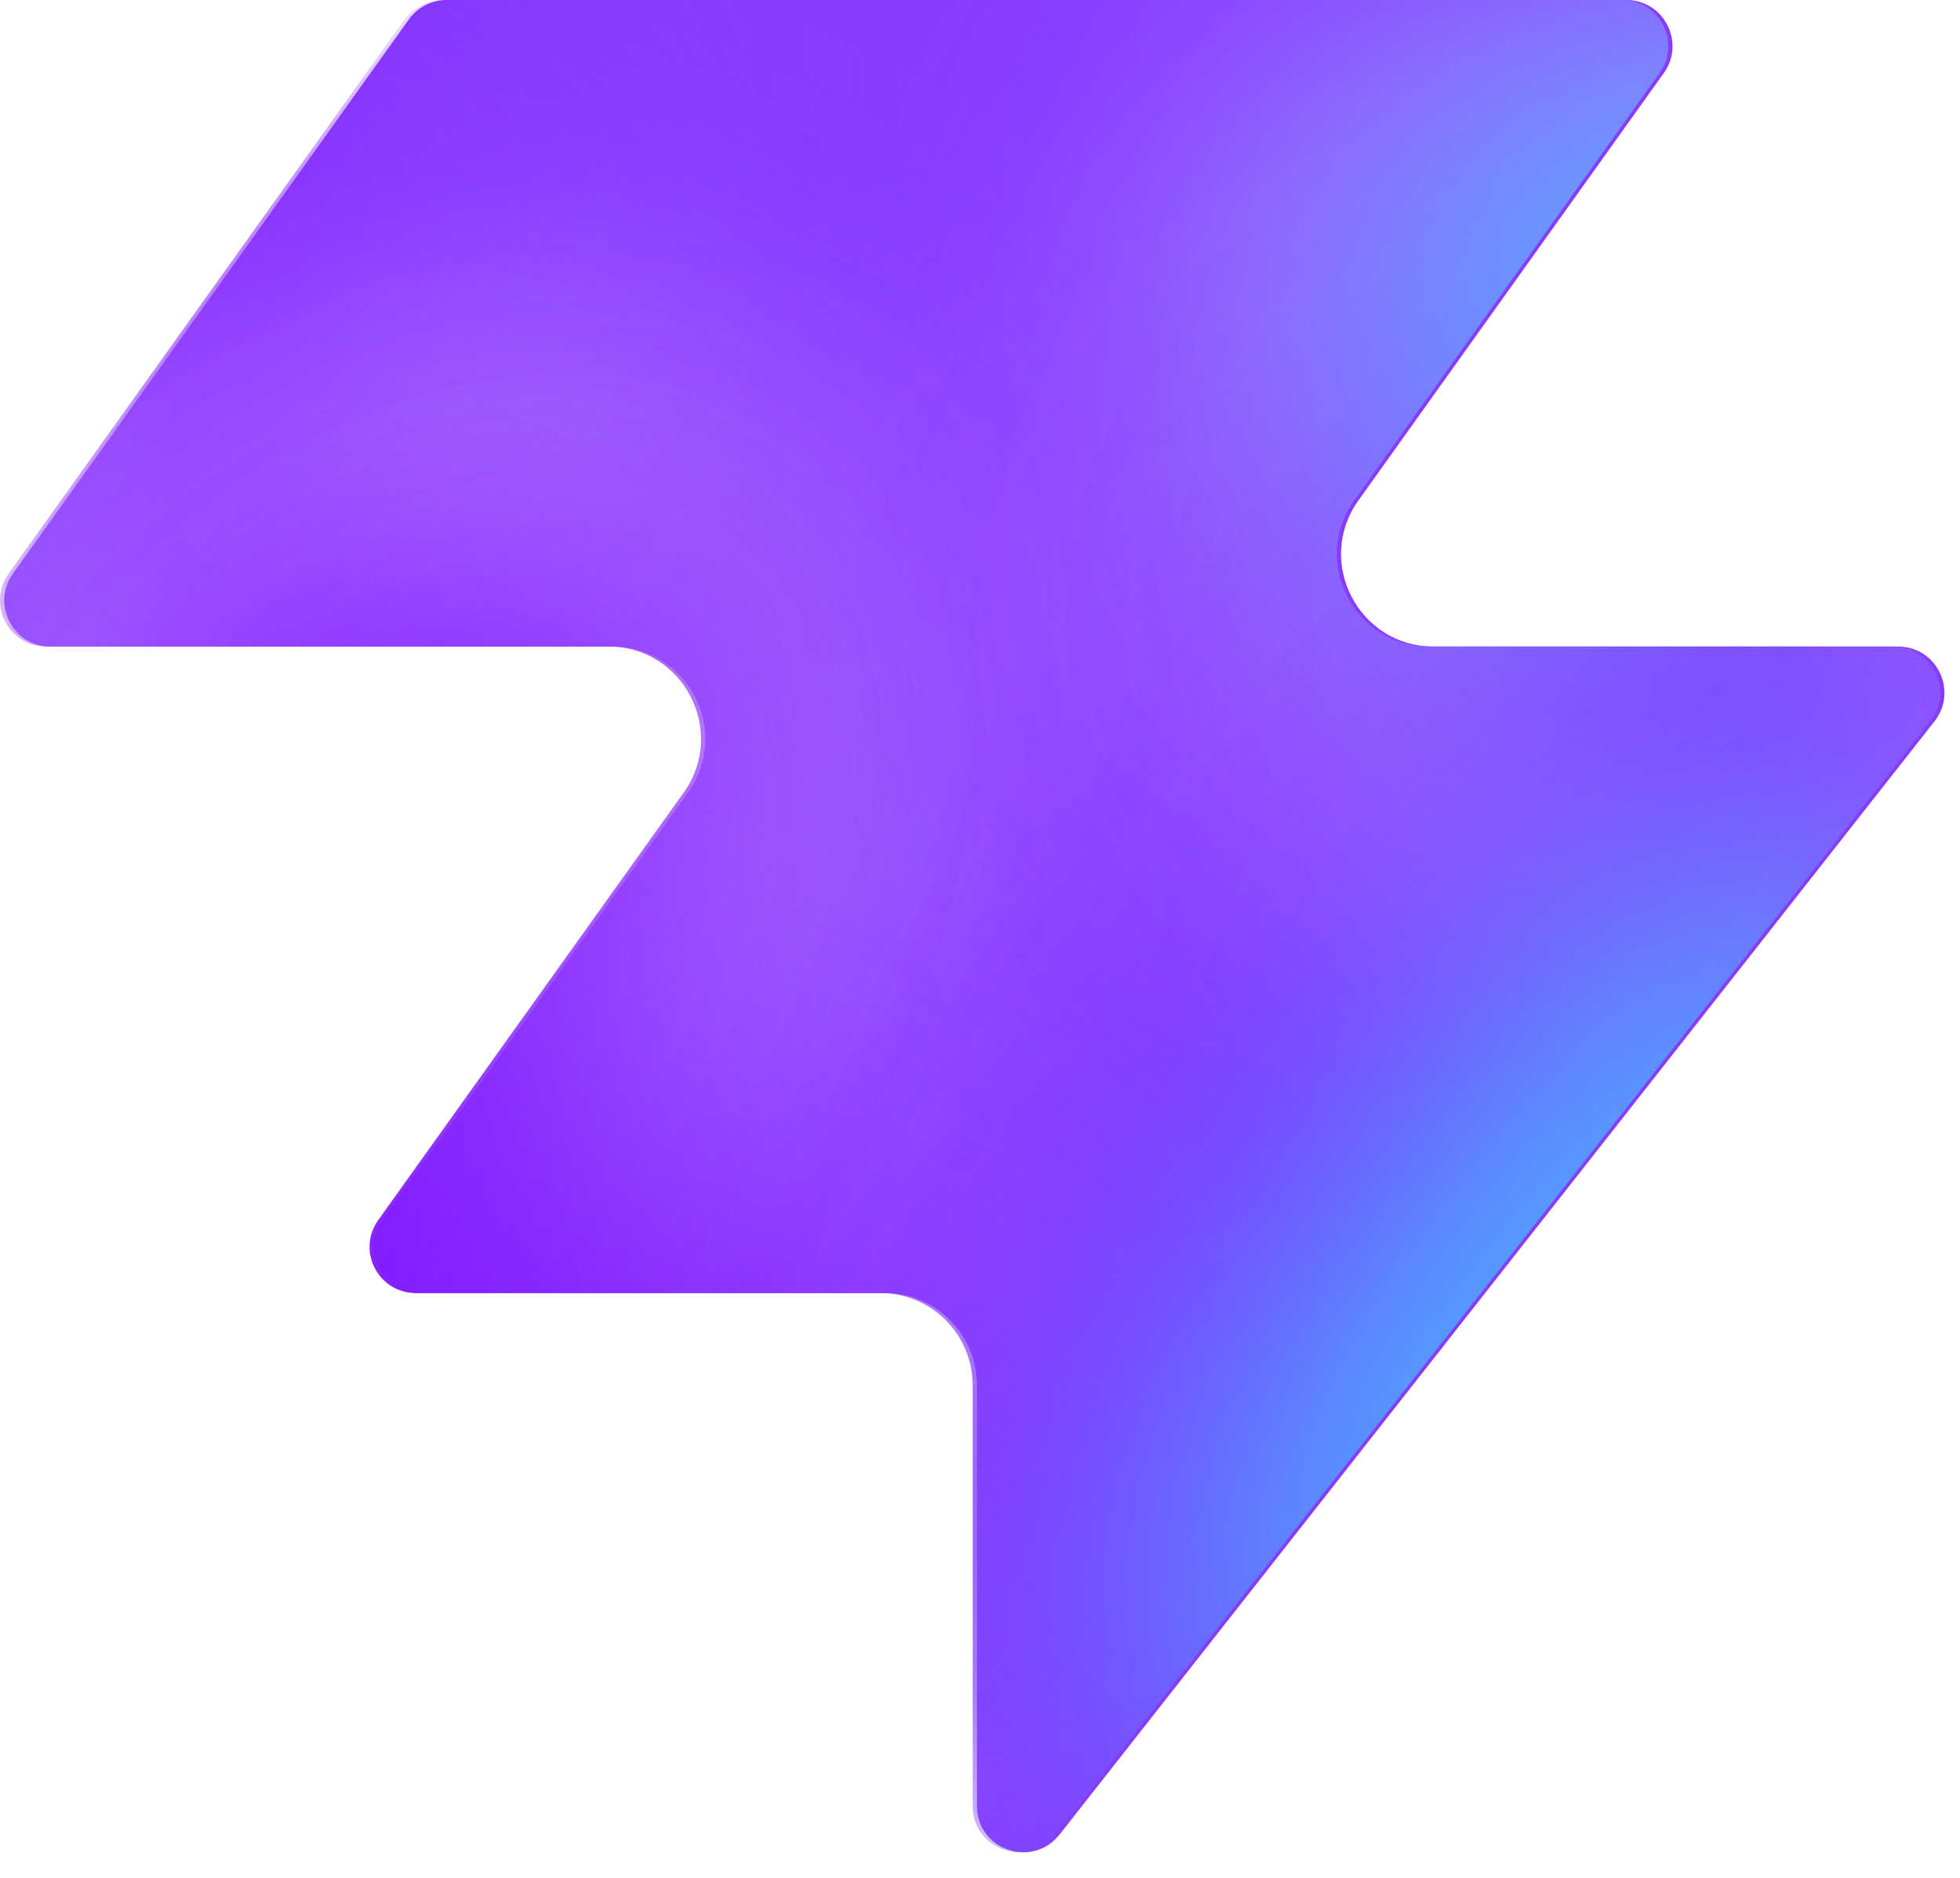
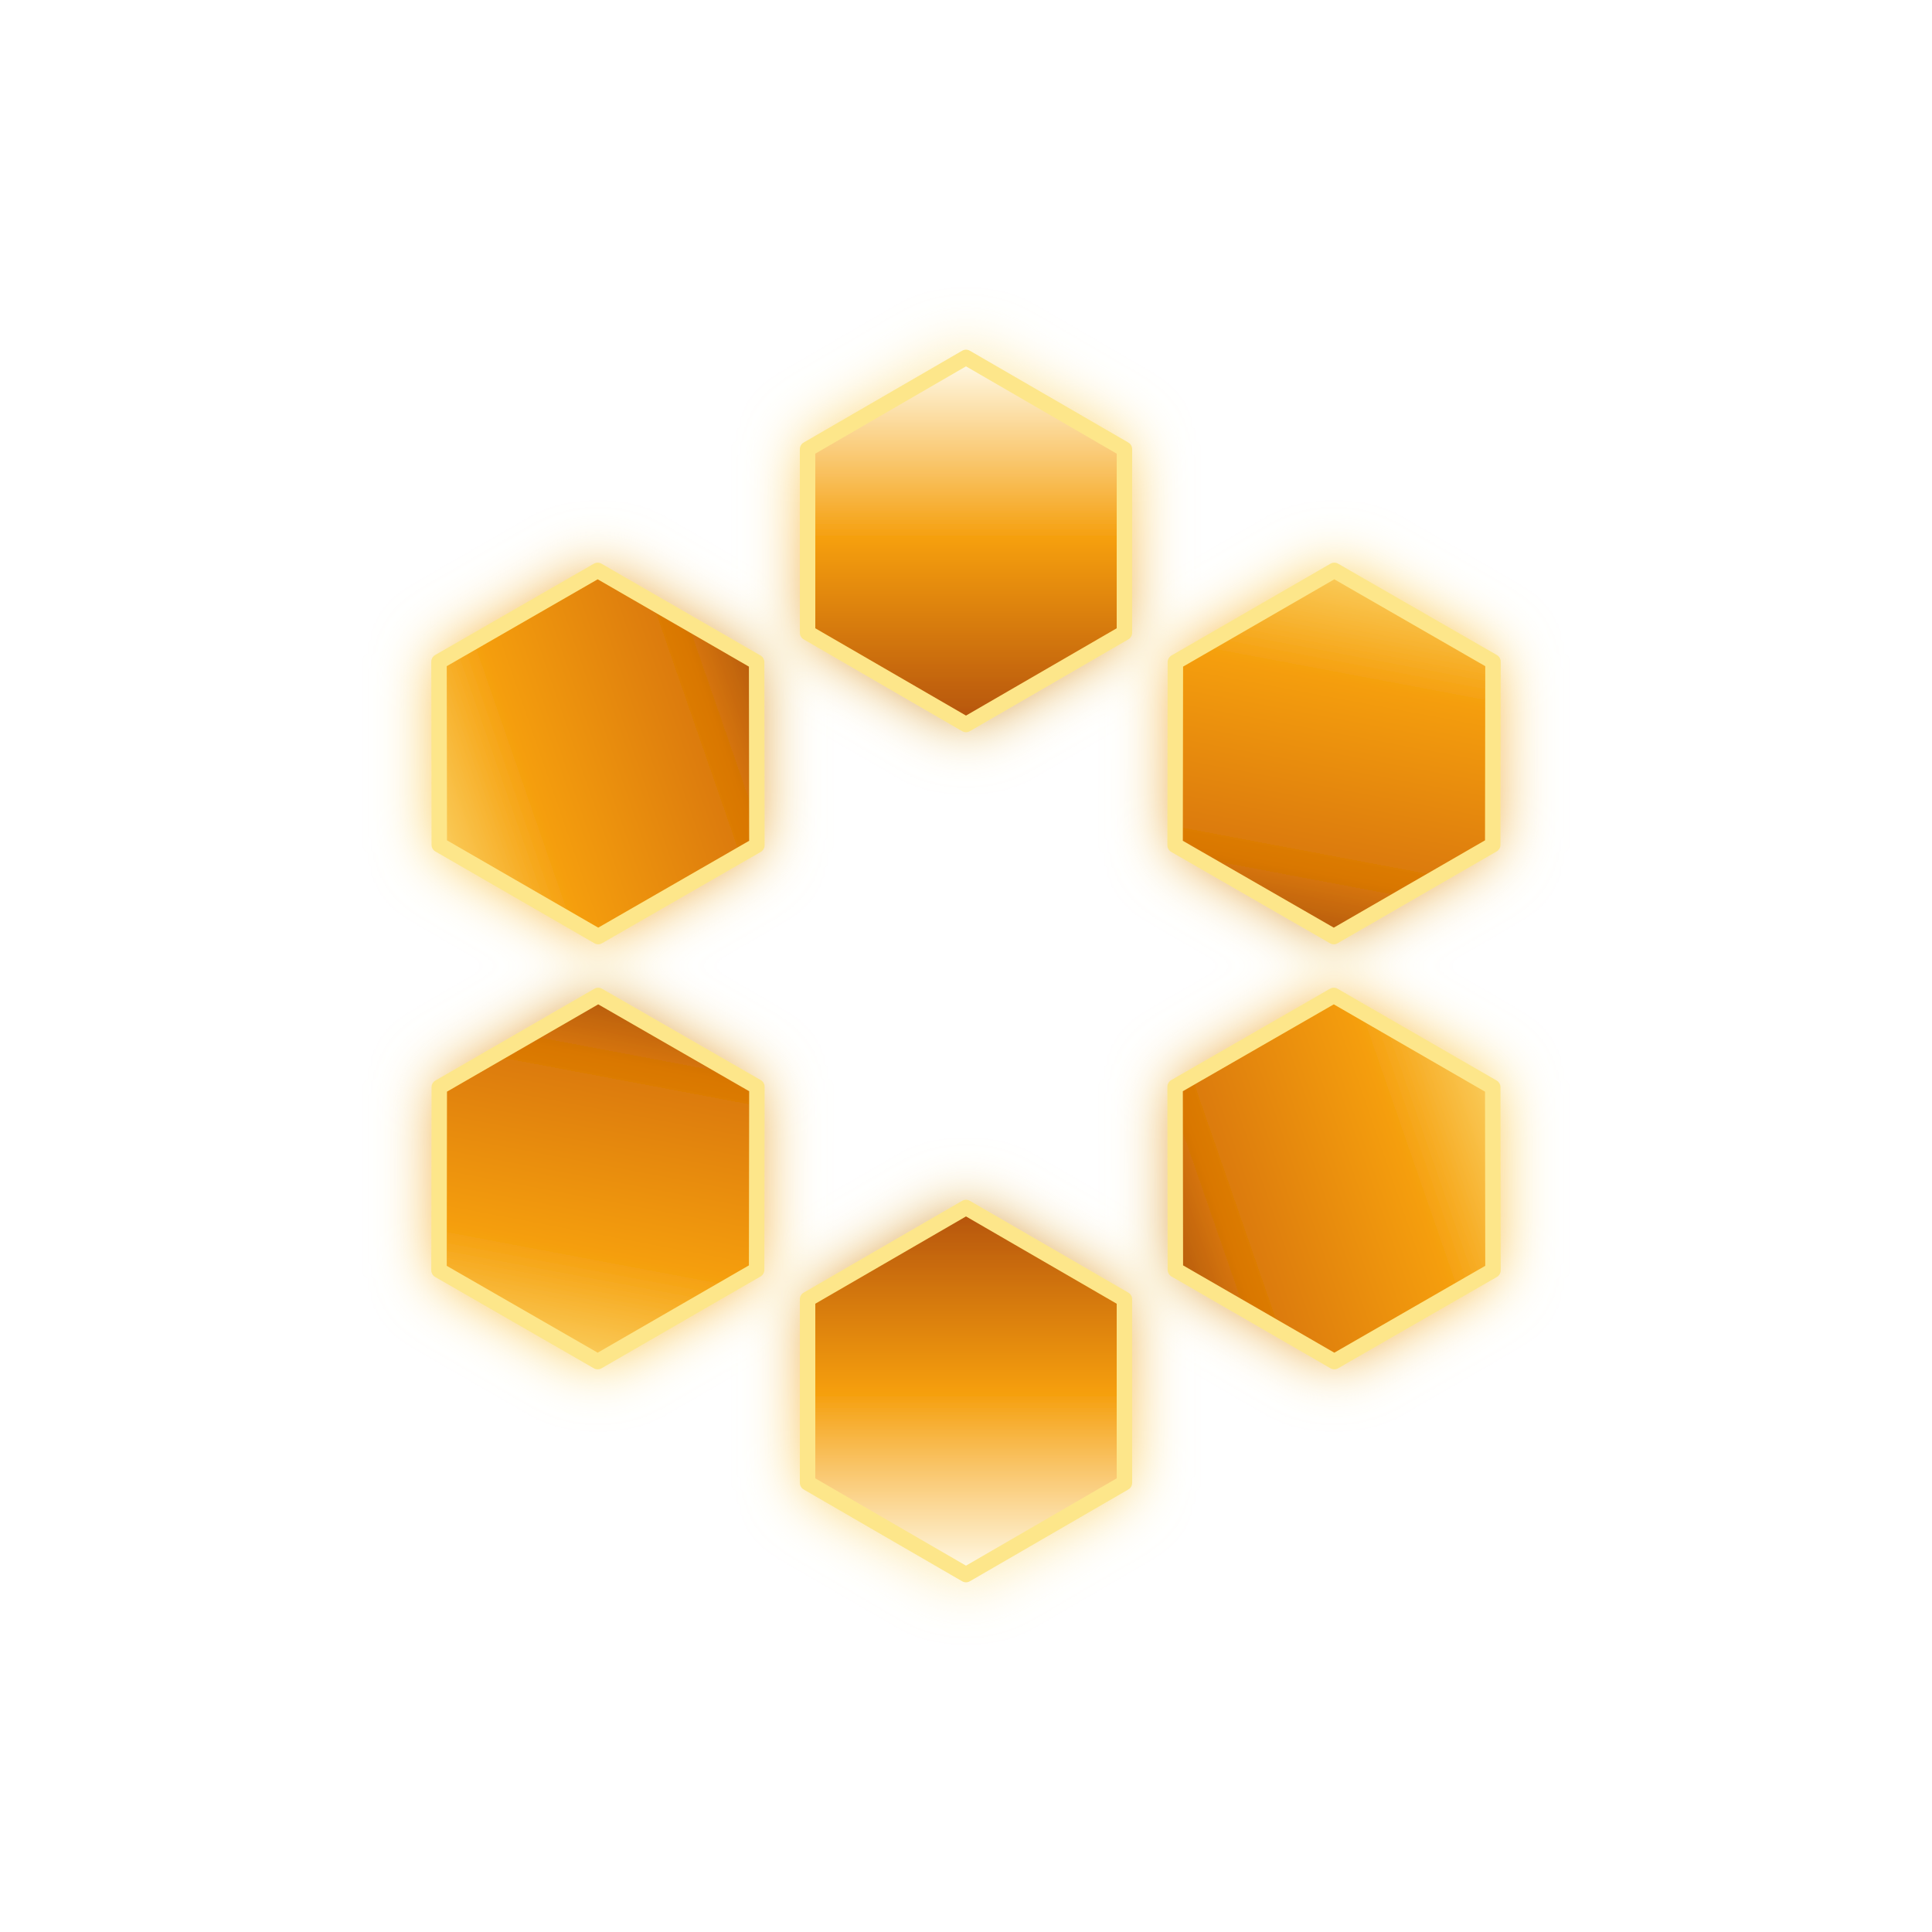
- <svg xmlns="http://www.w3.org/2000/svg" width="48" height="46" fill="none" viewBox="0 0 48 46">
-   <path fill="#863bff" d="M25.946 44.938c-.664.845-2.021.375-2.021-.698V33.937a2.26 2.26 0 0 0-2.262-2.262H10.287c-.92 0-1.456-1.04-.92-1.788l7.48-10.471c1.07-1.497 0-3.578-1.842-3.578H1.237c-.92 0-1.456-1.04-.92-1.788L10.013.474c.214-.297.556-.474.92-.474h28.894c.92 0 1.456 1.04.92 1.788l-7.48 10.471c-1.07 1.498 0 3.579 1.842 3.579h11.377c.943 0 1.473 1.088.89 1.83L25.947 44.94z" style="fill:#863bff;fill:color(display-p3 .525 .23 1);fill-opacity:1" />
-   <mask id="a" width="48" height="46" x="0" y="0" maskUnits="userSpaceOnUse" style="mask-type:alpha">
-     <path fill="#000" d="M25.842 44.938c-.664.844-2.021.375-2.021-.698V33.937a2.26 2.26 0 0 0-2.262-2.262H10.183c-.92 0-1.456-1.04-.92-1.788l7.48-10.471c1.07-1.498 0-3.579-1.842-3.579H1.133c-.92 0-1.456-1.04-.92-1.787L9.91.473c.214-.297.556-.474.92-.474h28.894c.92 0 1.456 1.04.92 1.788l-7.48 10.471c-1.07 1.498 0 3.578 1.842 3.578h11.377c.943 0 1.473 1.088.89 1.832L25.843 44.94z" style="fill:#000;fill-opacity:1" />
-   </mask>
-   <g mask="url(#a)">
-     <g filter="url(#b)">
-       <ellipse cx="5.508" cy="14.704" fill="#ede6ff" rx="5.508" ry="14.704" style="fill:#ede6ff;fill:color(display-p3 .927 .903 1);fill-opacity:1" transform="matrix(.00324 1 1 -.00324 -4.47 31.516)" />
-     </g>
-     <g filter="url(#c)">
-       <ellipse cx="10.399" cy="29.851" fill="#ede6ff" rx="10.399" ry="29.851" style="fill:#ede6ff;fill:color(display-p3 .927 .903 1);fill-opacity:1" transform="matrix(.00324 1 1 -.00324 -39.328 7.883)" />
-     </g>
-     <g filter="url(#d)">
-       <ellipse cx="5.508" cy="30.487" fill="#7e14ff" rx="5.508" ry="30.487" style="fill:#7e14ff;fill:color(display-p3 .492 .077 1);fill-opacity:1" transform="rotate(89.814 -25.913 -14.639)scale(1 -1)" />
-     </g>
-     <g filter="url(#e)">
-       <ellipse cx="5.508" cy="30.599" fill="#7e14ff" rx="5.508" ry="30.599" style="fill:#7e14ff;fill:color(display-p3 .492 .077 1);fill-opacity:1" transform="rotate(89.814 -32.644 -3.334)scale(1 -1)" />
-     </g>
-     <g filter="url(#f)">
-       <ellipse cx="5.508" cy="30.599" fill="#7e14ff" rx="5.508" ry="30.599" style="fill:#7e14ff;fill:color(display-p3 .492 .077 1);fill-opacity:1" transform="matrix(.00324 1 1 -.00324 -34.34 30.47)" />
-     </g>
-     <g filter="url(#g)">
-       <ellipse cx="14.072" cy="22.078" fill="#ede6ff" rx="14.072" ry="22.078" style="fill:#ede6ff;fill:color(display-p3 .927 .903 1);fill-opacity:1" transform="rotate(93.35 24.506 48.493)scale(-1 1)" />
-     </g>
-     <g filter="url(#h)">
-       <ellipse cx="3.47" cy="21.501" fill="#7e14ff" rx="3.47" ry="21.501" style="fill:#7e14ff;fill:color(display-p3 .492 .077 1);fill-opacity:1" transform="rotate(89.009 28.708 47.59)scale(-1 1)" />
-     </g>
-     <g filter="url(#i)">
-       <ellipse cx="3.47" cy="21.501" fill="#7e14ff" rx="3.47" ry="21.501" style="fill:#7e14ff;fill:color(display-p3 .492 .077 1);fill-opacity:1" transform="rotate(89.009 28.708 47.59)scale(-1 1)" />
-     </g>
-     <g filter="url(#j)">
-       <ellipse cx=".387" cy="8.972" fill="#7e14ff" rx="4.407" ry="29.108" style="fill:#7e14ff;fill:color(display-p3 .492 .077 1);fill-opacity:1" transform="rotate(39.51 .387 8.972)" />
-     </g>
-     <g filter="url(#k)">
-       <ellipse cx="47.523" cy="-6.092" fill="#7e14ff" rx="4.407" ry="29.108" style="fill:#7e14ff;fill:color(display-p3 .492 .077 1);fill-opacity:1" transform="rotate(37.892 47.523 -6.092)" />
-     </g>
-     <g filter="url(#l)">
-       <ellipse cx="41.412" cy="6.333" fill="#47bfff" rx="5.971" ry="9.665" style="fill:#47bfff;fill:color(display-p3 .28 .748 1);fill-opacity:1" transform="rotate(37.892 41.412 6.333)" />
-     </g>
-     <g filter="url(#m)">
-       <ellipse cx="-1.879" cy="38.332" fill="#7e14ff" rx="4.407" ry="29.108" style="fill:#7e14ff;fill:color(display-p3 .492 .077 1);fill-opacity:1" transform="rotate(37.892 -1.88 38.332)" />
-     </g>
-     <g filter="url(#n)">
-       <ellipse cx="-1.879" cy="38.332" fill="#7e14ff" rx="4.407" ry="29.108" style="fill:#7e14ff;fill:color(display-p3 .492 .077 1);fill-opacity:1" transform="rotate(37.892 -1.88 38.332)" />
-     </g>
-     <g filter="url(#o)">
-       <ellipse cx="35.651" cy="29.907" fill="#7e14ff" rx="4.407" ry="29.108" style="fill:#7e14ff;fill:color(display-p3 .492 .077 1);fill-opacity:1" transform="rotate(37.892 35.651 29.907)" />
-     </g>
-     <g filter="url(#p)">
-       <ellipse cx="38.418" cy="32.4" fill="#47bfff" rx="5.971" ry="15.297" style="fill:#47bfff;fill:color(display-p3 .28 .748 1);fill-opacity:1" transform="rotate(37.892 38.418 32.4)" />
-     </g>
-   </g>
+ <svg xmlns="http://www.w3.org/2000/svg" viewBox="0 0 100 100" width="100%" height="100%">
  <defs>
-     <filter id="b" width="60.045" height="41.654" x="-19.77" y="16.149" color-interpolation-filters="sRGB" filterUnits="userSpaceOnUse">
-       <feFlood flood-opacity="0" result="BackgroundImageFix" />
-       <feBlend in="SourceGraphic" in2="BackgroundImageFix" result="shape" />
-       <feGaussianBlur result="effect1_foregroundBlur_2002_17158" stdDeviation="7.659" />
-     </filter>
-     <filter id="c" width="90.34" height="51.437" x="-54.613" y="-7.533" color-interpolation-filters="sRGB" filterUnits="userSpaceOnUse">
-       <feFlood flood-opacity="0" result="BackgroundImageFix" />
-       <feBlend in="SourceGraphic" in2="BackgroundImageFix" result="shape" />
-       <feGaussianBlur result="effect1_foregroundBlur_2002_17158" stdDeviation="7.659" />
-     </filter>
-     <filter id="d" width="79.355" height="29.4" x="-49.64" y="2.03" color-interpolation-filters="sRGB" filterUnits="userSpaceOnUse">
-       <feFlood flood-opacity="0" result="BackgroundImageFix" />
-       <feBlend in="SourceGraphic" in2="BackgroundImageFix" result="shape" />
-       <feGaussianBlur result="effect1_foregroundBlur_2002_17158" stdDeviation="4.596" />
-     </filter>
-     <filter id="e" width="79.579" height="29.4" x="-45.045" y="20.029" color-interpolation-filters="sRGB" filterUnits="userSpaceOnUse">
-       <feFlood flood-opacity="0" result="BackgroundImageFix" />
-       <feBlend in="SourceGraphic" in2="BackgroundImageFix" result="shape" />
-       <feGaussianBlur result="effect1_foregroundBlur_2002_17158" stdDeviation="4.596" />
-     </filter>
-     <filter id="f" width="79.579" height="29.4" x="-43.513" y="21.178" color-interpolation-filters="sRGB" filterUnits="userSpaceOnUse">
-       <feFlood flood-opacity="0" result="BackgroundImageFix" />
-       <feBlend in="SourceGraphic" in2="BackgroundImageFix" result="shape" />
-       <feGaussianBlur result="effect1_foregroundBlur_2002_17158" stdDeviation="4.596" />
-     </filter>
-     <filter id="g" width="74.749" height="58.852" x="15.756" y="-17.901" color-interpolation-filters="sRGB" filterUnits="userSpaceOnUse">
-       <feFlood flood-opacity="0" result="BackgroundImageFix" />
-       <feBlend in="SourceGraphic" in2="BackgroundImageFix" result="shape" />
-       <feGaussianBlur result="effect1_foregroundBlur_2002_17158" stdDeviation="7.659" />
-     </filter>
-     <filter id="h" width="61.377" height="25.362" x="23.548" y="2.284" color-interpolation-filters="sRGB" filterUnits="userSpaceOnUse">
-       <feFlood flood-opacity="0" result="BackgroundImageFix" />
-       <feBlend in="SourceGraphic" in2="BackgroundImageFix" result="shape" />
-       <feGaussianBlur result="effect1_foregroundBlur_2002_17158" stdDeviation="4.596" />
-     </filter>
-     <filter id="i" width="61.377" height="25.362" x="23.548" y="2.284" color-interpolation-filters="sRGB" filterUnits="userSpaceOnUse">
-       <feFlood flood-opacity="0" result="BackgroundImageFix" />
-       <feBlend in="SourceGraphic" in2="BackgroundImageFix" result="shape" />
-       <feGaussianBlur result="effect1_foregroundBlur_2002_17158" stdDeviation="4.596" />
-     </filter>
-     <filter id="j" width="56.045" height="63.649" x="-27.636" y="-22.853" color-interpolation-filters="sRGB" filterUnits="userSpaceOnUse">
-       <feFlood flood-opacity="0" result="BackgroundImageFix" />
-       <feBlend in="SourceGraphic" in2="BackgroundImageFix" result="shape" />
-       <feGaussianBlur result="effect1_foregroundBlur_2002_17158" stdDeviation="4.596" />
-     </filter>
-     <filter id="k" width="54.814" height="64.646" x="20.116" y="-38.415" color-interpolation-filters="sRGB" filterUnits="userSpaceOnUse">
-       <feFlood flood-opacity="0" result="BackgroundImageFix" />
-       <feBlend in="SourceGraphic" in2="BackgroundImageFix" result="shape" />
-       <feGaussianBlur result="effect1_foregroundBlur_2002_17158" stdDeviation="4.596" />
-     </filter>
-     <filter id="l" width="33.541" height="35.313" x="24.641" y="-11.323" color-interpolation-filters="sRGB" filterUnits="userSpaceOnUse">
-       <feFlood flood-opacity="0" result="BackgroundImageFix" />
-       <feBlend in="SourceGraphic" in2="BackgroundImageFix" result="shape" />
-       <feGaussianBlur result="effect1_foregroundBlur_2002_17158" stdDeviation="4.596" />
-     </filter>
-     <filter id="m" width="54.814" height="64.646" x="-29.286" y="6.009" color-interpolation-filters="sRGB" filterUnits="userSpaceOnUse">
-       <feFlood flood-opacity="0" result="BackgroundImageFix" />
-       <feBlend in="SourceGraphic" in2="BackgroundImageFix" result="shape" />
-       <feGaussianBlur result="effect1_foregroundBlur_2002_17158" stdDeviation="4.596" />
-     </filter>
-     <filter id="n" width="54.814" height="64.646" x="-29.286" y="6.009" color-interpolation-filters="sRGB" filterUnits="userSpaceOnUse">
-       <feFlood flood-opacity="0" result="BackgroundImageFix" />
-       <feBlend in="SourceGraphic" in2="BackgroundImageFix" result="shape" />
-       <feGaussianBlur result="effect1_foregroundBlur_2002_17158" stdDeviation="4.596" />
-     </filter>
-     <filter id="o" width="54.814" height="64.646" x="8.244" y="-2.416" color-interpolation-filters="sRGB" filterUnits="userSpaceOnUse">
-       <feFlood flood-opacity="0" result="BackgroundImageFix" />
-       <feBlend in="SourceGraphic" in2="BackgroundImageFix" result="shape" />
-       <feGaussianBlur result="effect1_foregroundBlur_2002_17158" stdDeviation="4.596" />
-     </filter>
-     <filter id="p" width="39.409" height="43.623" x="18.713" y="10.588" color-interpolation-filters="sRGB" filterUnits="userSpaceOnUse">
-       <feFlood flood-opacity="0" result="BackgroundImageFix" />
-       <feBlend in="SourceGraphic" in2="BackgroundImageFix" result="shape" />
-       <feGaussianBlur result="effect1_foregroundBlur_2002_17158" stdDeviation="4.596" />
+     <linearGradient id="gold" x1="0%" y1="0%" x2="100%" y2="100%">
+       <stop offset="0%" stop-color="#FDE68A" />
+       <stop offset="35%" stop-color="#F59E0B" />
+       <stop offset="75%" stop-color="#D97706" />
+       <stop offset="100%" stop-color="#92400E" />
+     </linearGradient>
+     <linearGradient id="goldHighlight" x1="0%" y1="0%" x2="0%" y2="100%">
+       <stop offset="0%" stop-color="#FFFBEB" />
+       <stop offset="50%" stop-color="#F59E0B" />
+       <stop offset="100%" stop-color="#B45309" />
+     </linearGradient>
+     <filter id="glow" x="-20%" y="-20%" width="140%" height="140%">
+       <feGaussianBlur stdDeviation="1.5" result="blur" />
+       <feComposite in="SourceGraphic" in2="blur" operator="over" />
    </filter>
  </defs>
+   <g transform="translate(50,50)" filter="url(#glow)">
+     <path transform="translate(0, -22) rotate(0)" d="M 0 -9.5 L 8.2 -4.75 L 8.2 4.75 L 0 9.5 L -8.2 4.75 L -8.2 -4.75 Z" fill="url(#goldHighlight)" stroke="#FDE68A" stroke-width="0.8" stroke-linejoin="round" rx="2.5" />
+     <path transform="translate(19.05, -11) rotate(60)" d="M 0 -9.5 L 8.2 -4.75 L 8.2 4.75 L 0 9.5 L -8.2 4.75 L -8.2 -4.75 Z" fill="url(#gold)" stroke="#FDE68A" stroke-width="0.8" stroke-linejoin="round" />
+     <path transform="translate(19.05, 11) rotate(120)" d="M 0 -9.5 L 8.2 -4.75 L 8.2 4.75 L 0 9.5 L -8.2 4.75 L -8.2 -4.75 Z" fill="url(#gold)" stroke="#FDE68A" stroke-width="0.8" stroke-linejoin="round" />
+     <path transform="translate(0, 22) rotate(180)" d="M 0 -9.5 L 8.2 -4.75 L 8.2 4.75 L 0 9.5 L -8.2 4.75 L -8.2 -4.75 Z" fill="url(#goldHighlight)" stroke="#FDE68A" stroke-width="0.8" stroke-linejoin="round" />
+     <path transform="translate(-19.05, 11) rotate(240)" d="M 0 -9.5 L 8.2 -4.75 L 8.2 4.75 L 0 9.5 L -8.2 4.75 L -8.2 -4.75 Z" fill="url(#gold)" stroke="#FDE68A" stroke-width="0.8" stroke-linejoin="round" />
+     <path transform="translate(-19.05, -11) rotate(300)" d="M 0 -9.5 L 8.2 -4.75 L 8.2 4.75 L 0 9.5 L -8.2 4.75 L -8.2 -4.75 Z" fill="url(#gold)" stroke="#FDE68A" stroke-width="0.8" stroke-linejoin="round" />
+   </g>
</svg>
